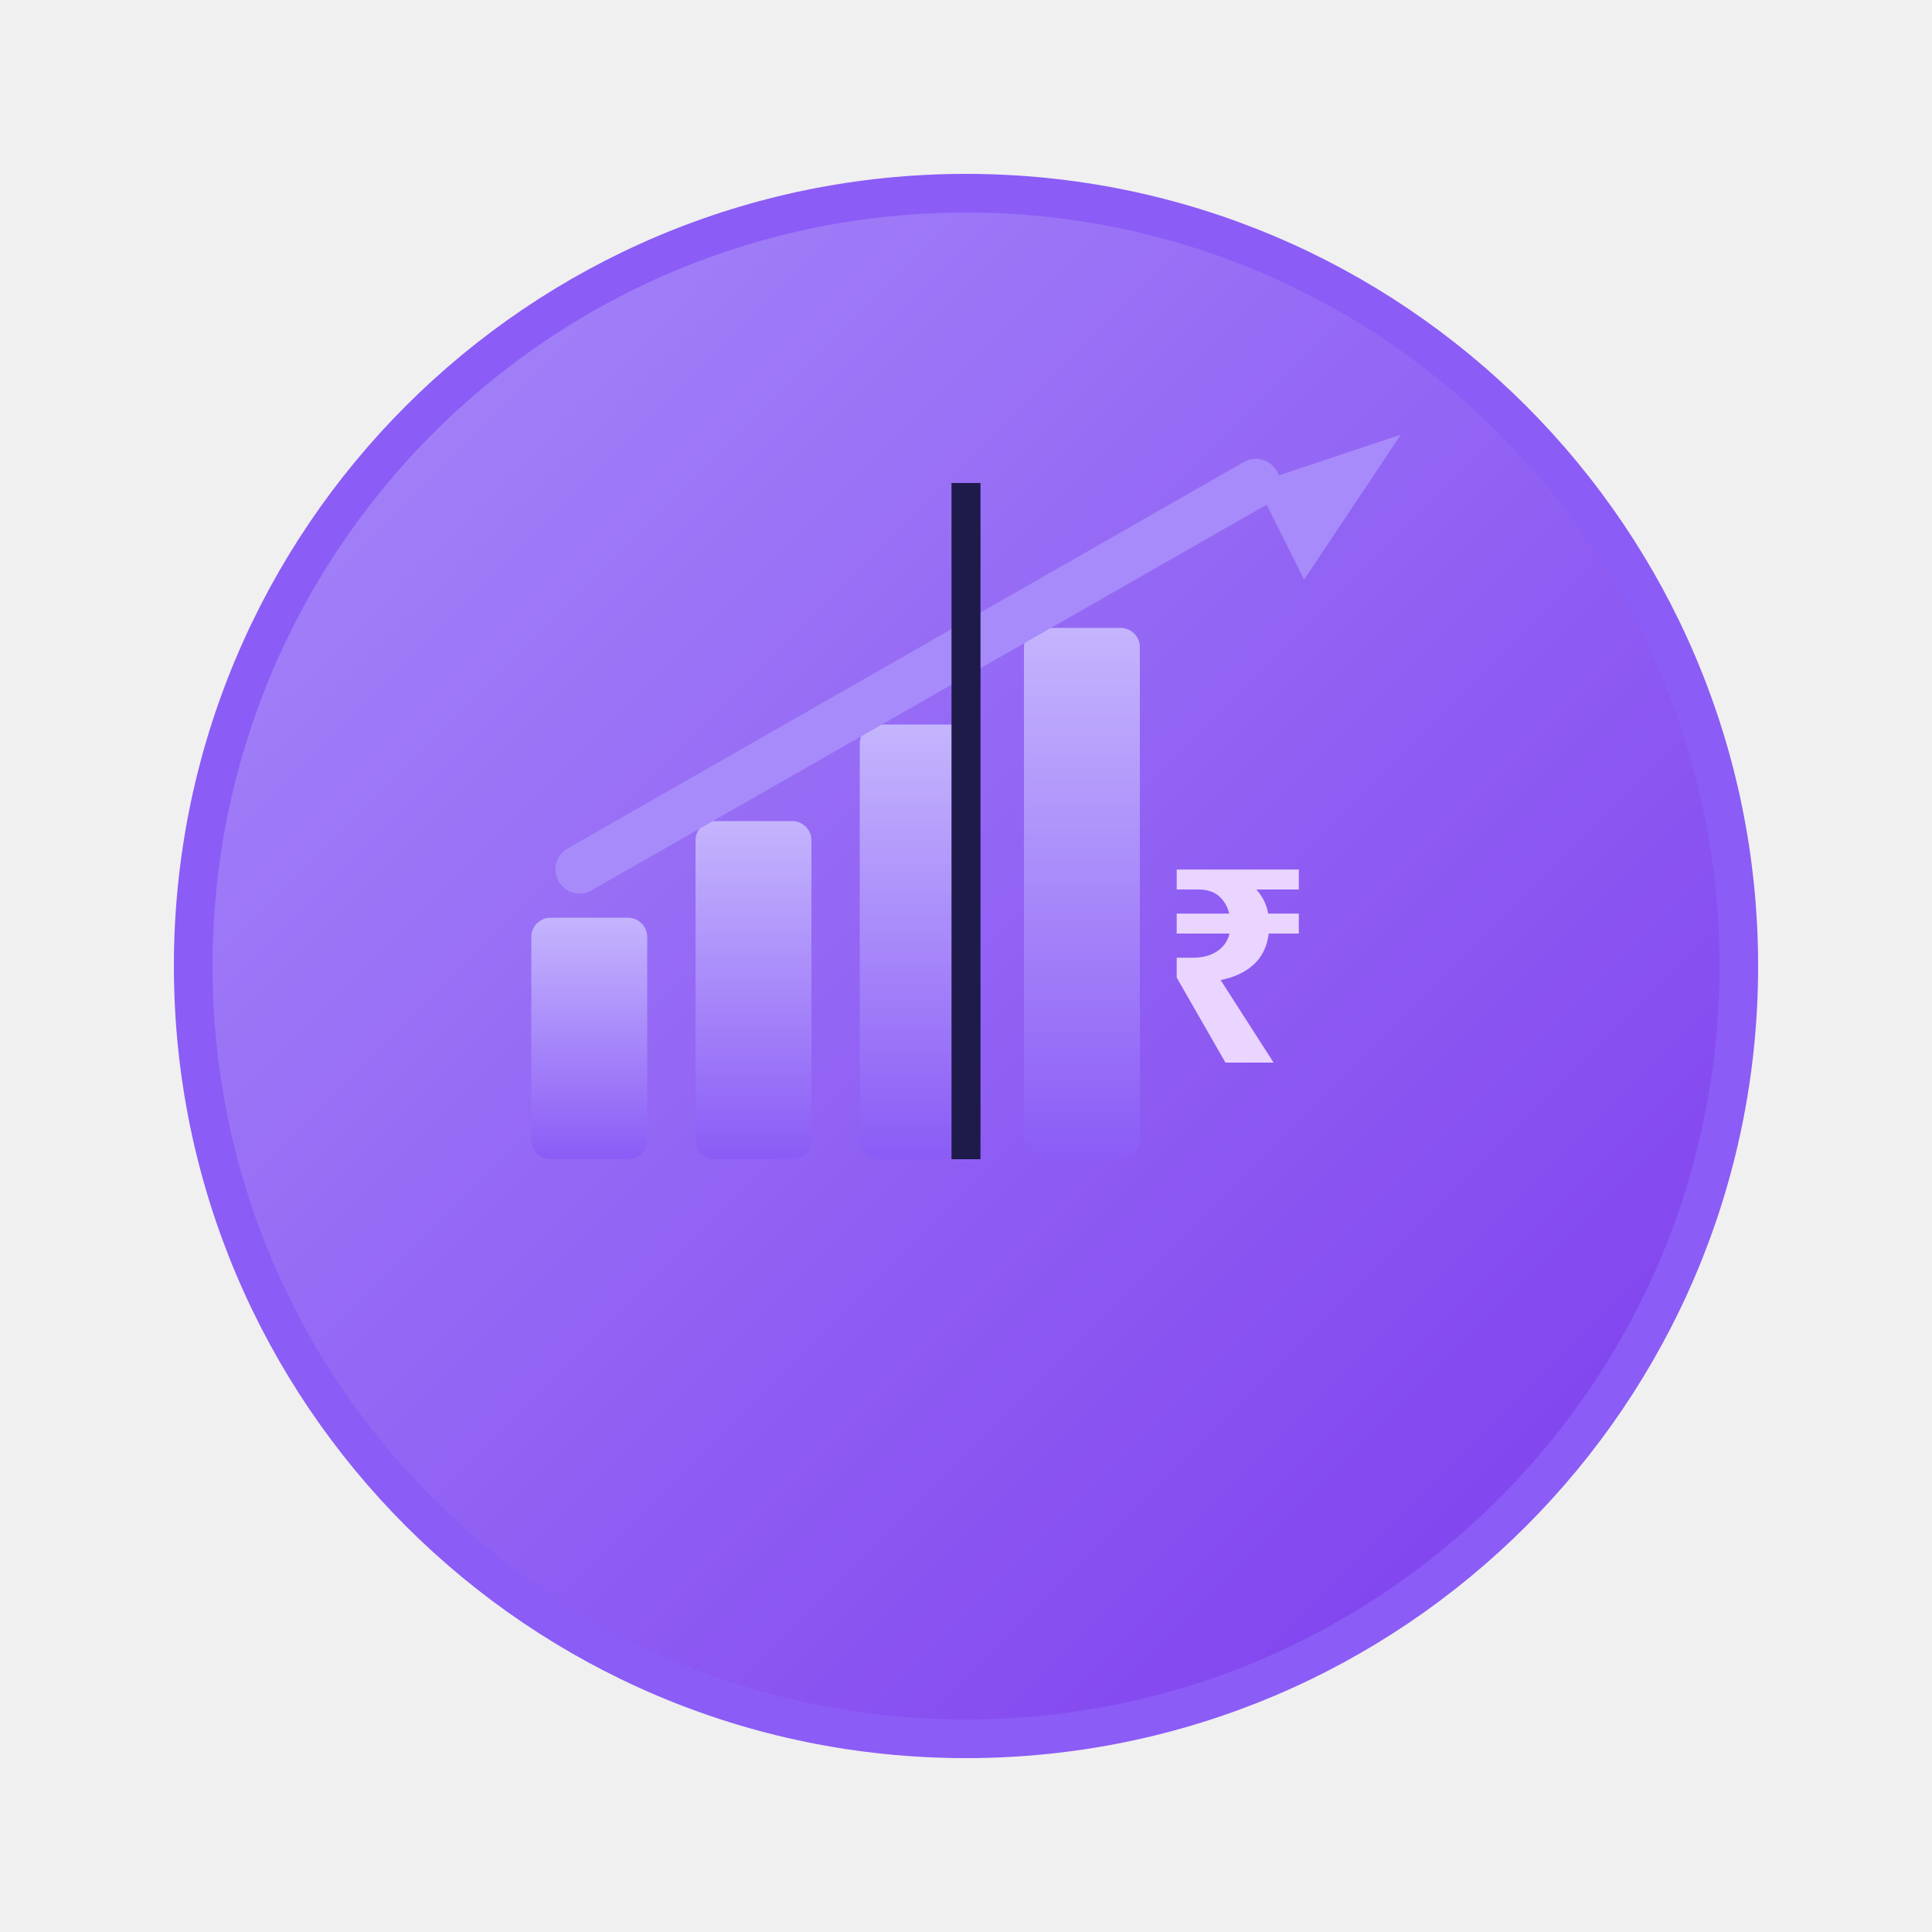
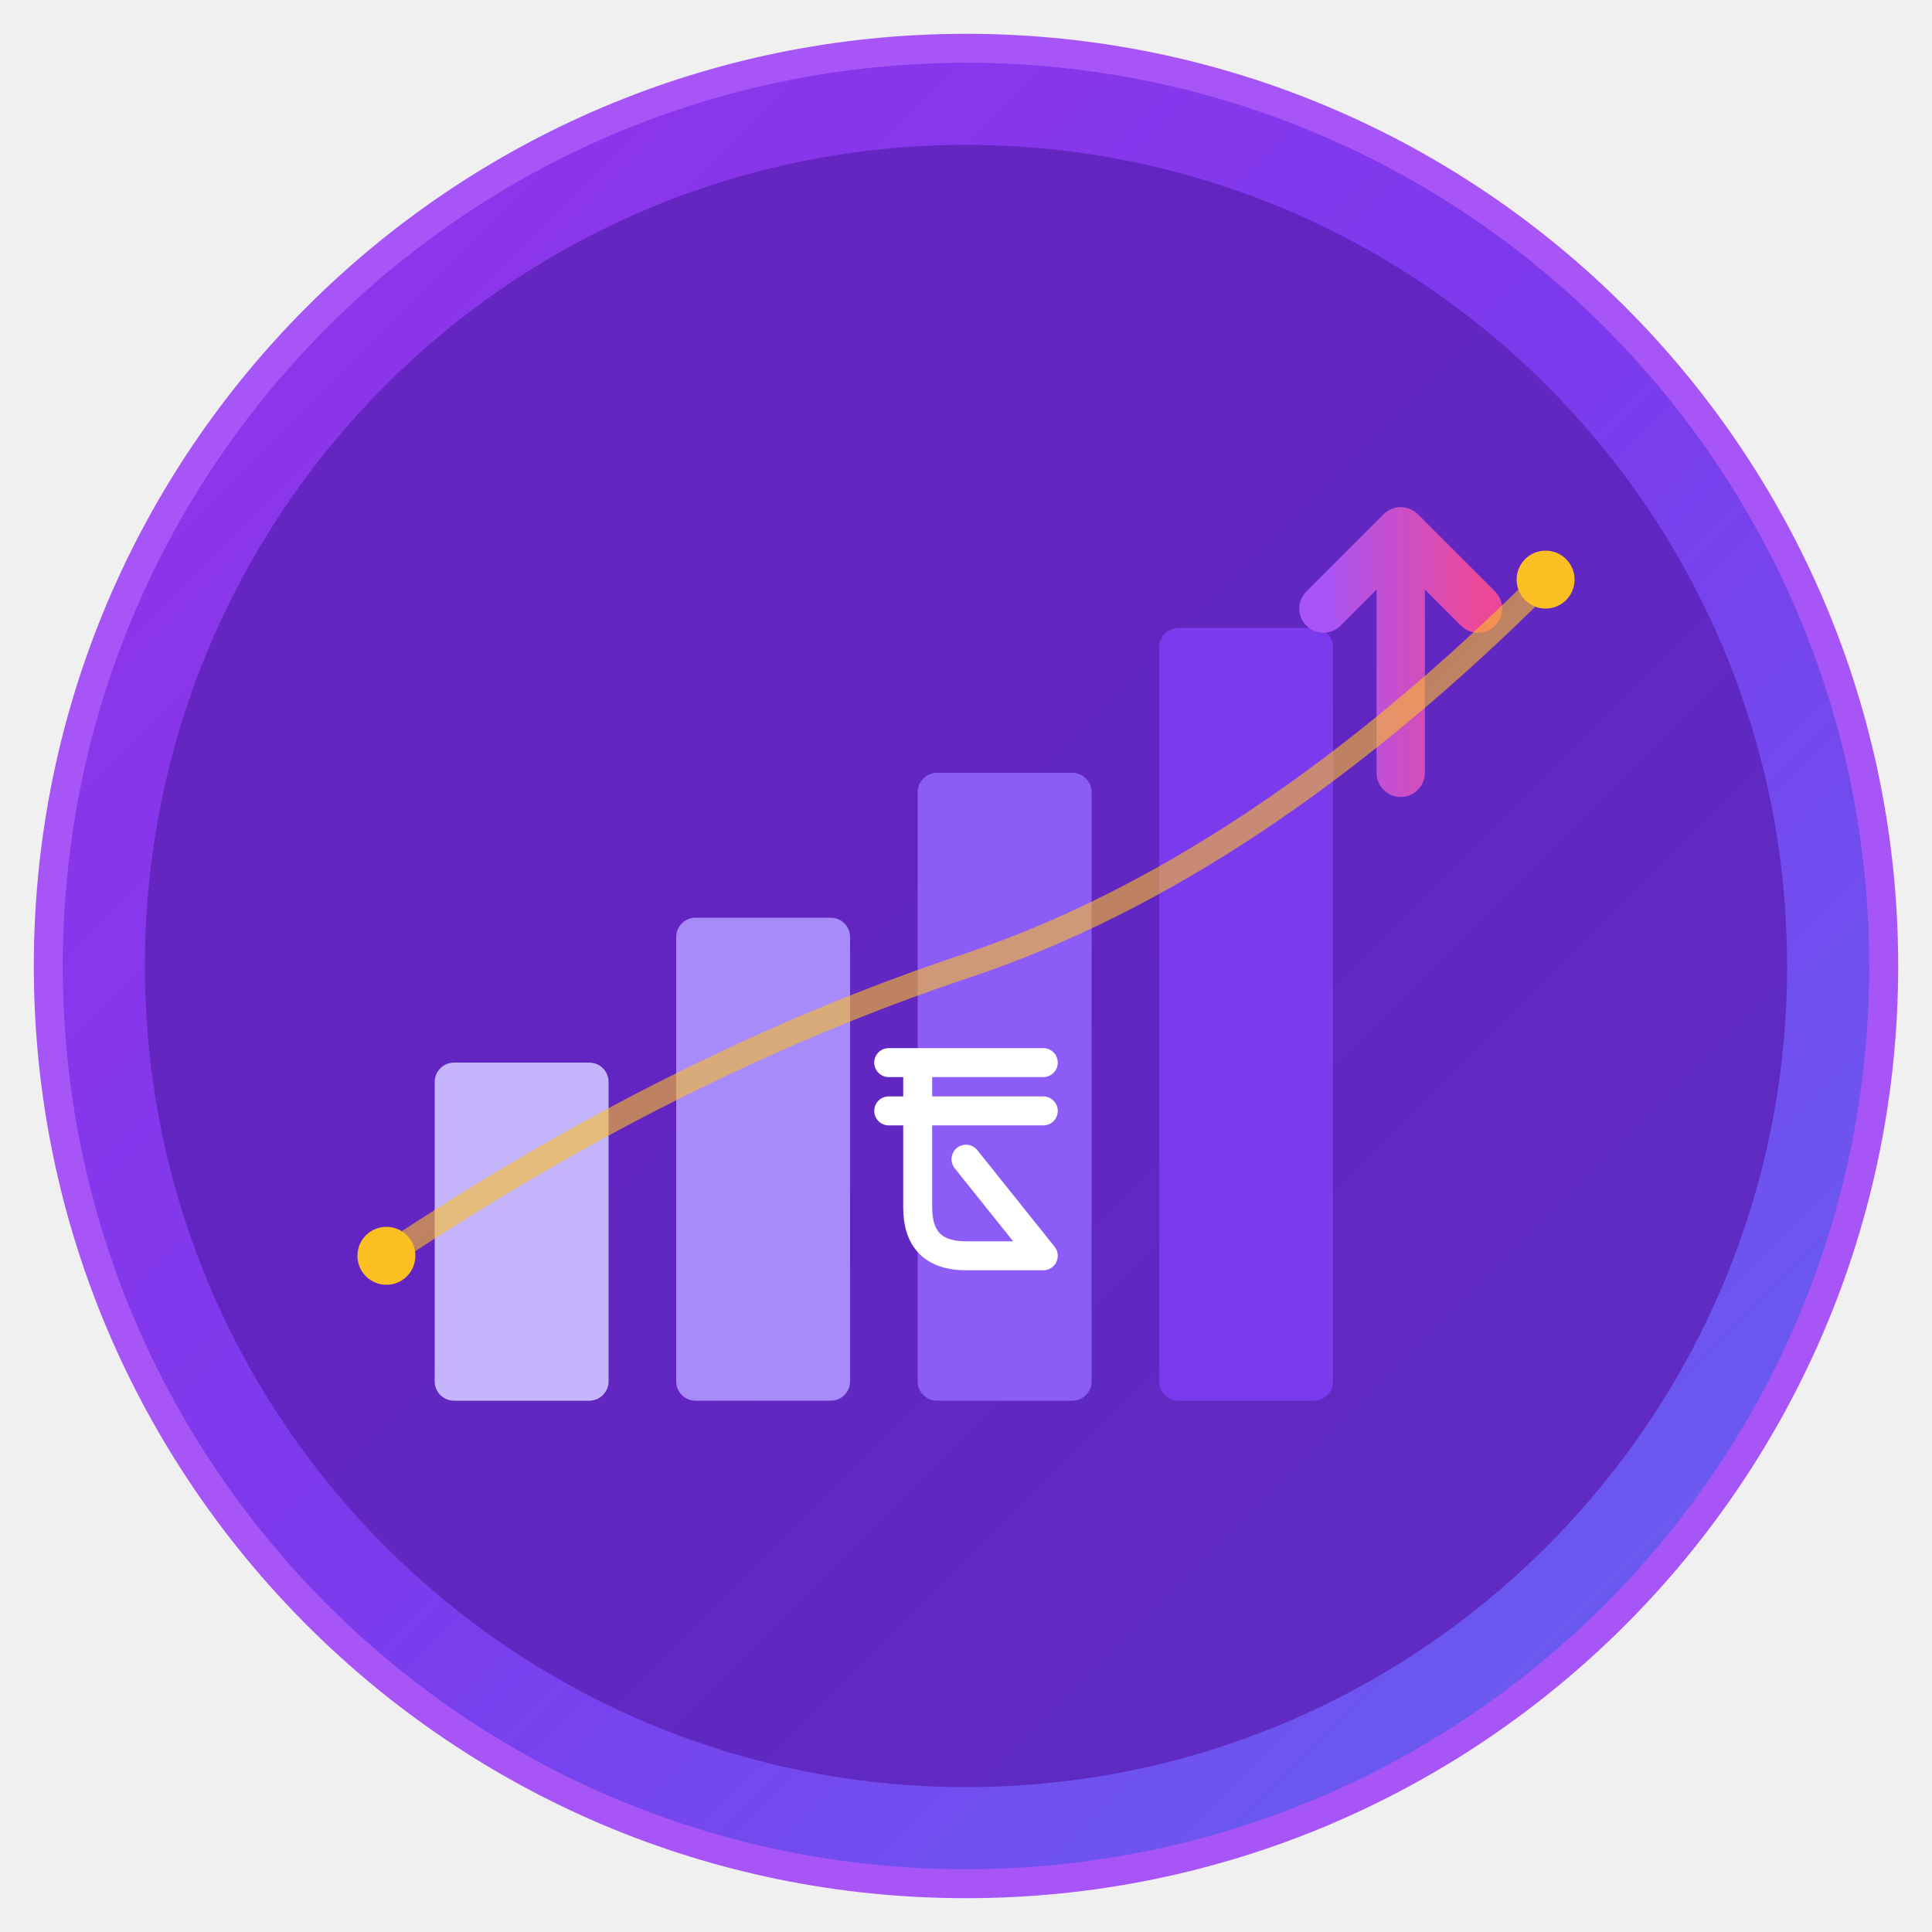
- <svg xmlns="http://www.w3.org/2000/svg" width="200" height="200" viewBox="0 0 200 200" fill="none">
-   <circle cx="100" cy="100" r="80" fill="url(#gradient1)" stroke="#8b5cf6" stroke-width="4" />
+ <svg xmlns="http://www.w3.org/2000/svg" width="200" height="200" viewBox="0 0 200 200">
  <defs>
-     <linearGradient id="gradient1" x1="0%" y1="0%" x2="100%" y2="100%">
-       <stop offset="0%" style="stop-color:#a78bfa;stop-opacity:1" />
-       <stop offset="100%" style="stop-color:#7c3aed;stop-opacity:1" />
+     <linearGradient id="circleGradient" x1="0%" y1="0%" x2="100%" y2="100%">
+       <stop offset="0%" style="stop-color:#9333ea;stop-opacity:1" />
+       <stop offset="50%" style="stop-color:#7c3aed;stop-opacity:1" />
+       <stop offset="100%" style="stop-color:#6366f1;stop-opacity:1" />
    </linearGradient>
-     <linearGradient id="gradient2" x1="0%" y1="0%" x2="0%" y2="100%">
-       <stop offset="0%" style="stop-color:#c4b5fd;stop-opacity:1" />
-       <stop offset="100%" style="stop-color:#8b5cf6;stop-opacity:1" />
+     <linearGradient id="arrowGradient" x1="0%" y1="0%" x2="100%" y2="0%">
+       <stop offset="0%" style="stop-color:#a855f7;stop-opacity:1" />
+       <stop offset="100%" style="stop-color:#ec4899;stop-opacity:1" />
    </linearGradient>
  </defs>
-   <rect x="55" y="95" width="12" height="25" rx="2" fill="url(#gradient2)" />
-   <rect x="72" y="85" width="12" height="35" rx="2" fill="url(#gradient2)" />
-   <rect x="89" y="75" width="12" height="45" rx="2" fill="url(#gradient2)" />
-   <rect x="106" y="65" width="12" height="55" rx="2" fill="url(#gradient2)" />
-   <text x="120" y="110" font-family="Arial, sans-serif" font-size="28" font-weight="bold" fill="#e9d5ff">₹</text>
-   <path d="M 60 90 L 130 50" stroke="#a78bfa" stroke-width="5" stroke-linecap="round" />
-   <path d="M 130 50 L 145 45 L 135 60 Z" fill="#a78bfa" />
-   <line x1="100" y1="50" x2="100" y2="120" stroke="#1e1b4b" stroke-width="3" />
+   <circle cx="100" cy="100" r="95" fill="url(#circleGradient)" stroke="#a855f7" stroke-width="3" />
+   <circle cx="100" cy="100" r="85" fill="#5b21b6" opacity="0.8" />
+   <rect x="45" y="110" width="18" height="35" fill="#c4b5fd" rx="2" />
+   <rect x="70" y="95" width="18" height="50" fill="#a78bfa" rx="2" />
+   <rect x="95" y="80" width="18" height="65" fill="#8b5cf6" rx="2" />
+   <rect x="120" y="65" width="18" height="80" fill="#7c3aed" rx="2" />
+   <g transform="translate(100, 120)">
+     <path d="M -8 -10 L 8 -10 M -8 -5 L 8 -5 M -5 -10 L -5 5 Q -5 10 0 10 L 8 10 M 0 0 L 8 10" stroke="#ffffff" stroke-width="3" fill="none" stroke-linecap="round" stroke-linejoin="round" />
+   </g>
+   <g transform="translate(145, 55)">
+     <path d="M 0 25 L 0 0 M 0 0 L -8 8 M 0 0 L 8 8" stroke="url(#arrowGradient)" stroke-width="5" fill="none" stroke-linecap="round" stroke-linejoin="round" />
+   </g>
+   <path d="M 40 130 Q 70 110, 100 100 T 160 60" stroke="#fbbf24" stroke-width="2.5" fill="none" stroke-linecap="round" opacity="0.6" />
+   <circle cx="40" cy="130" r="3" fill="#fbbf24" />
+   <circle cx="160" cy="60" r="3" fill="#fbbf24" />
</svg>
